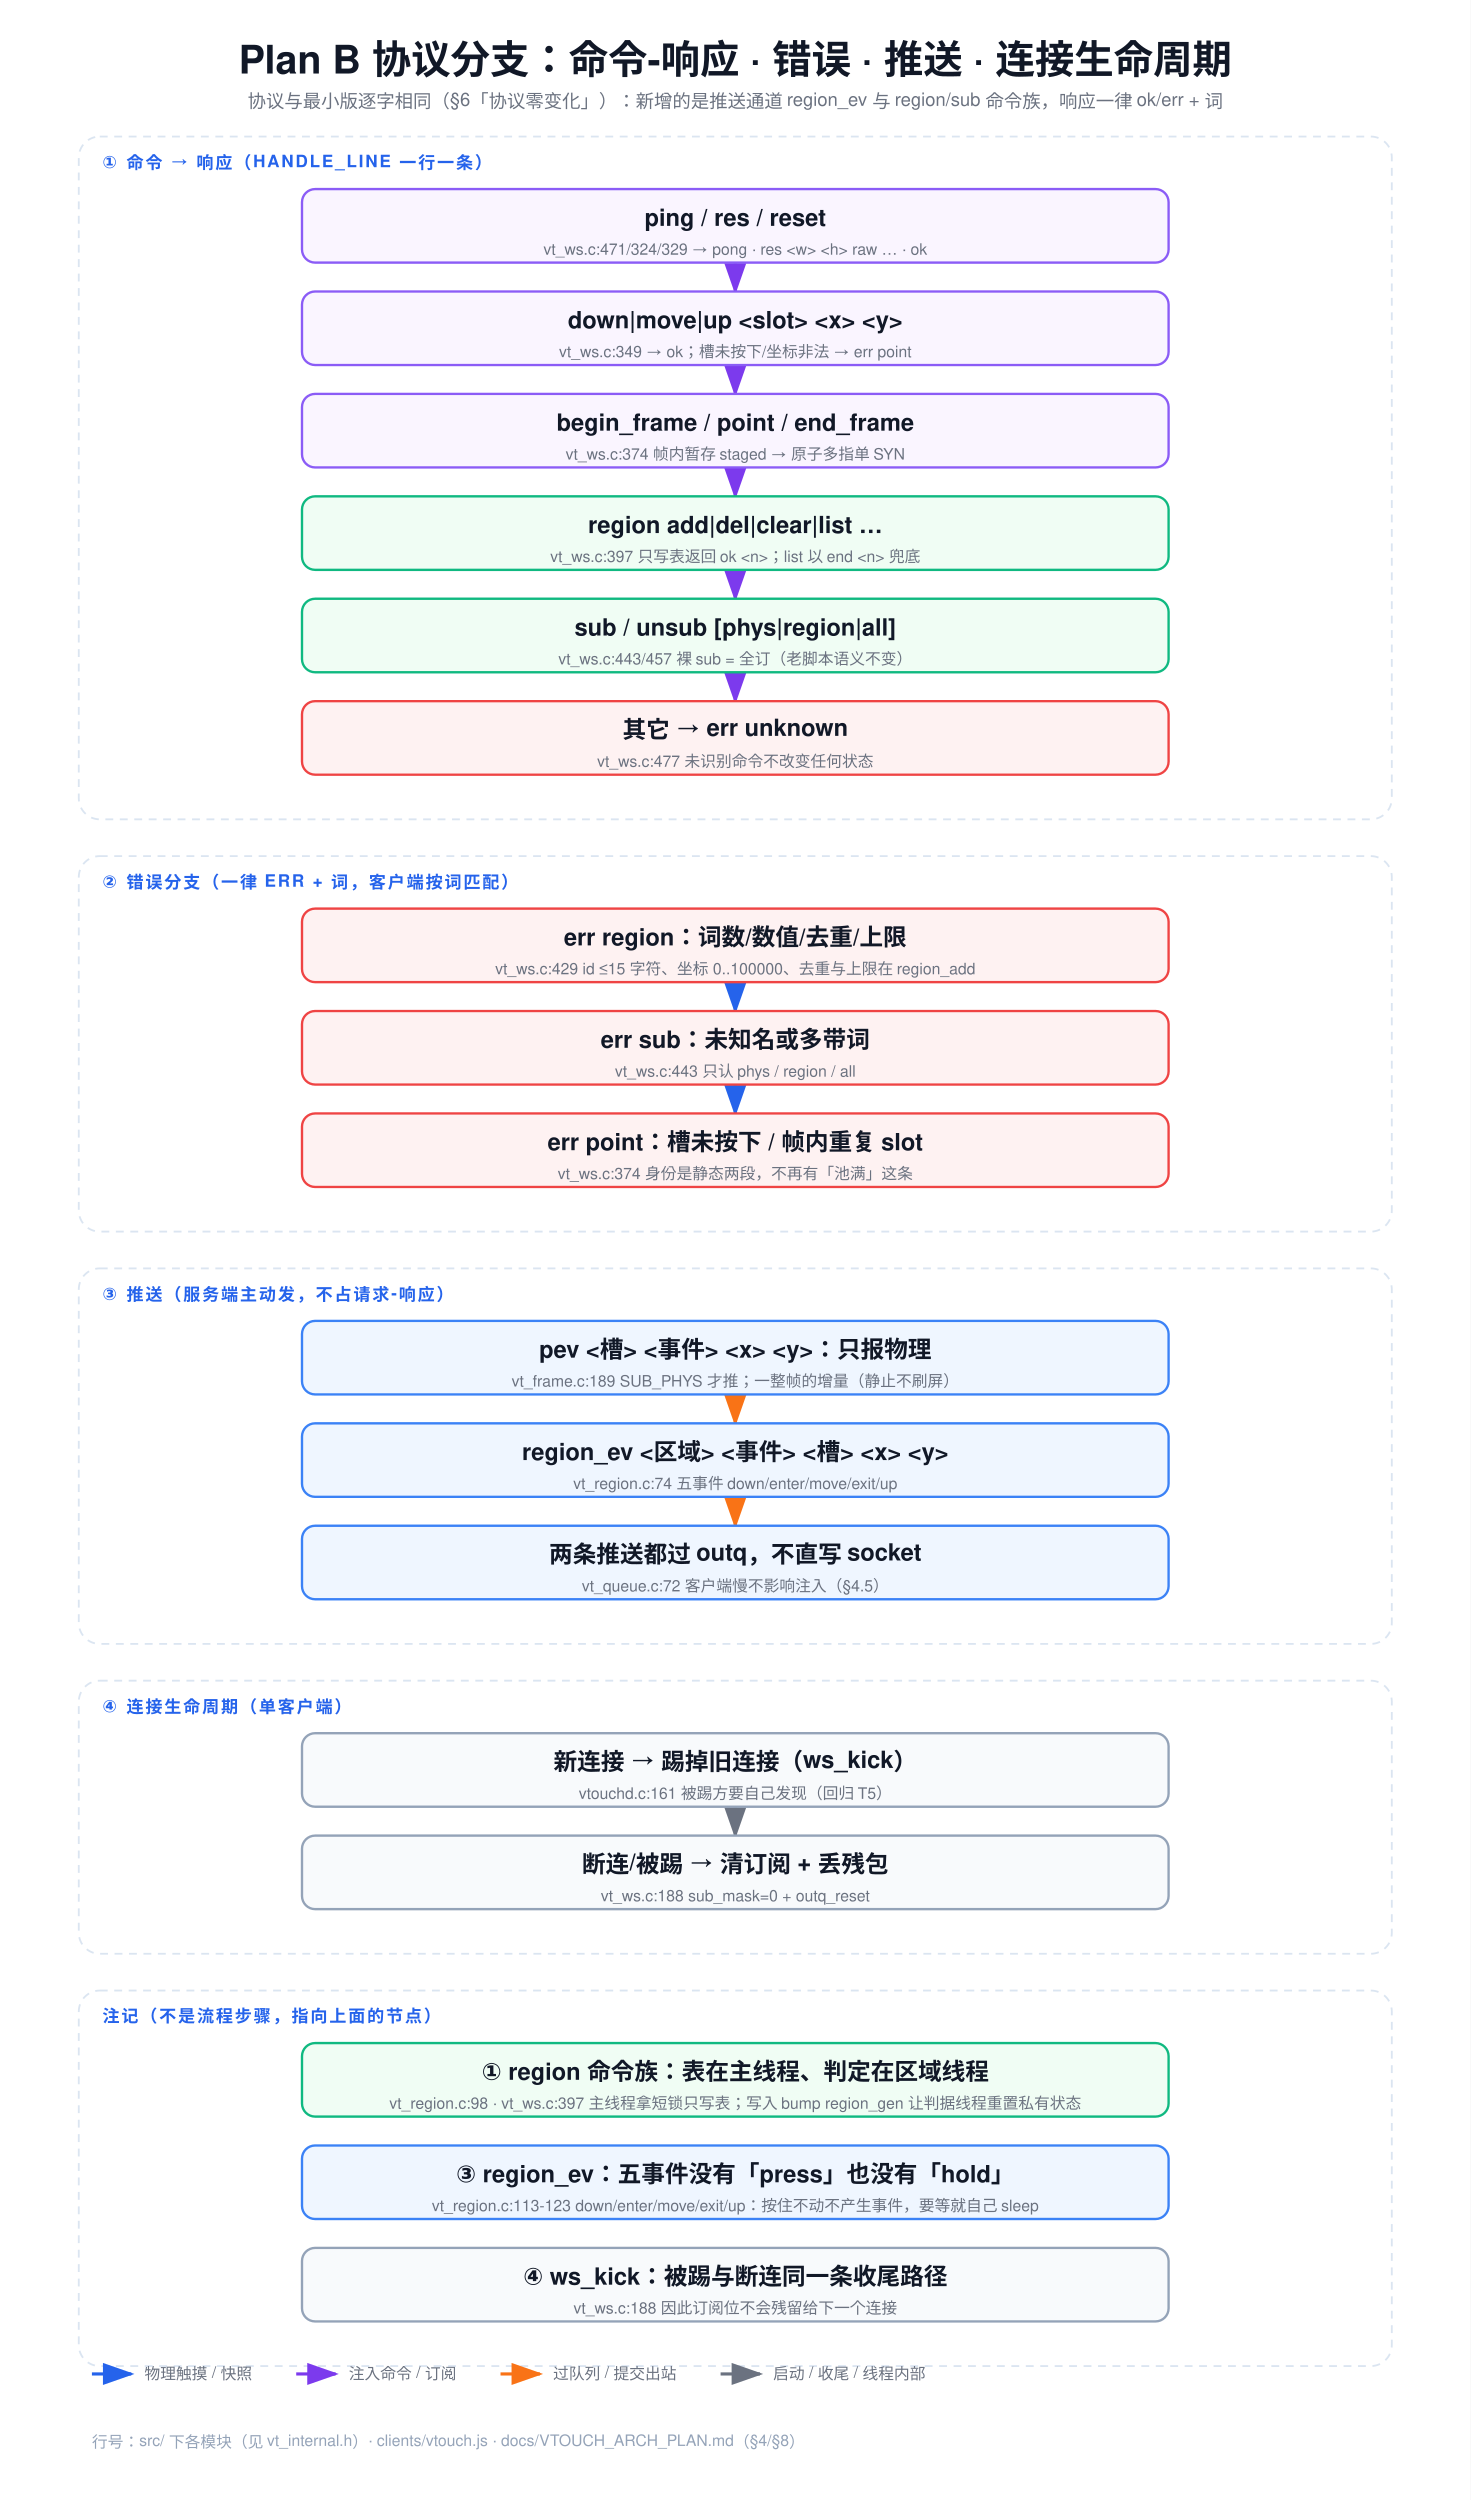
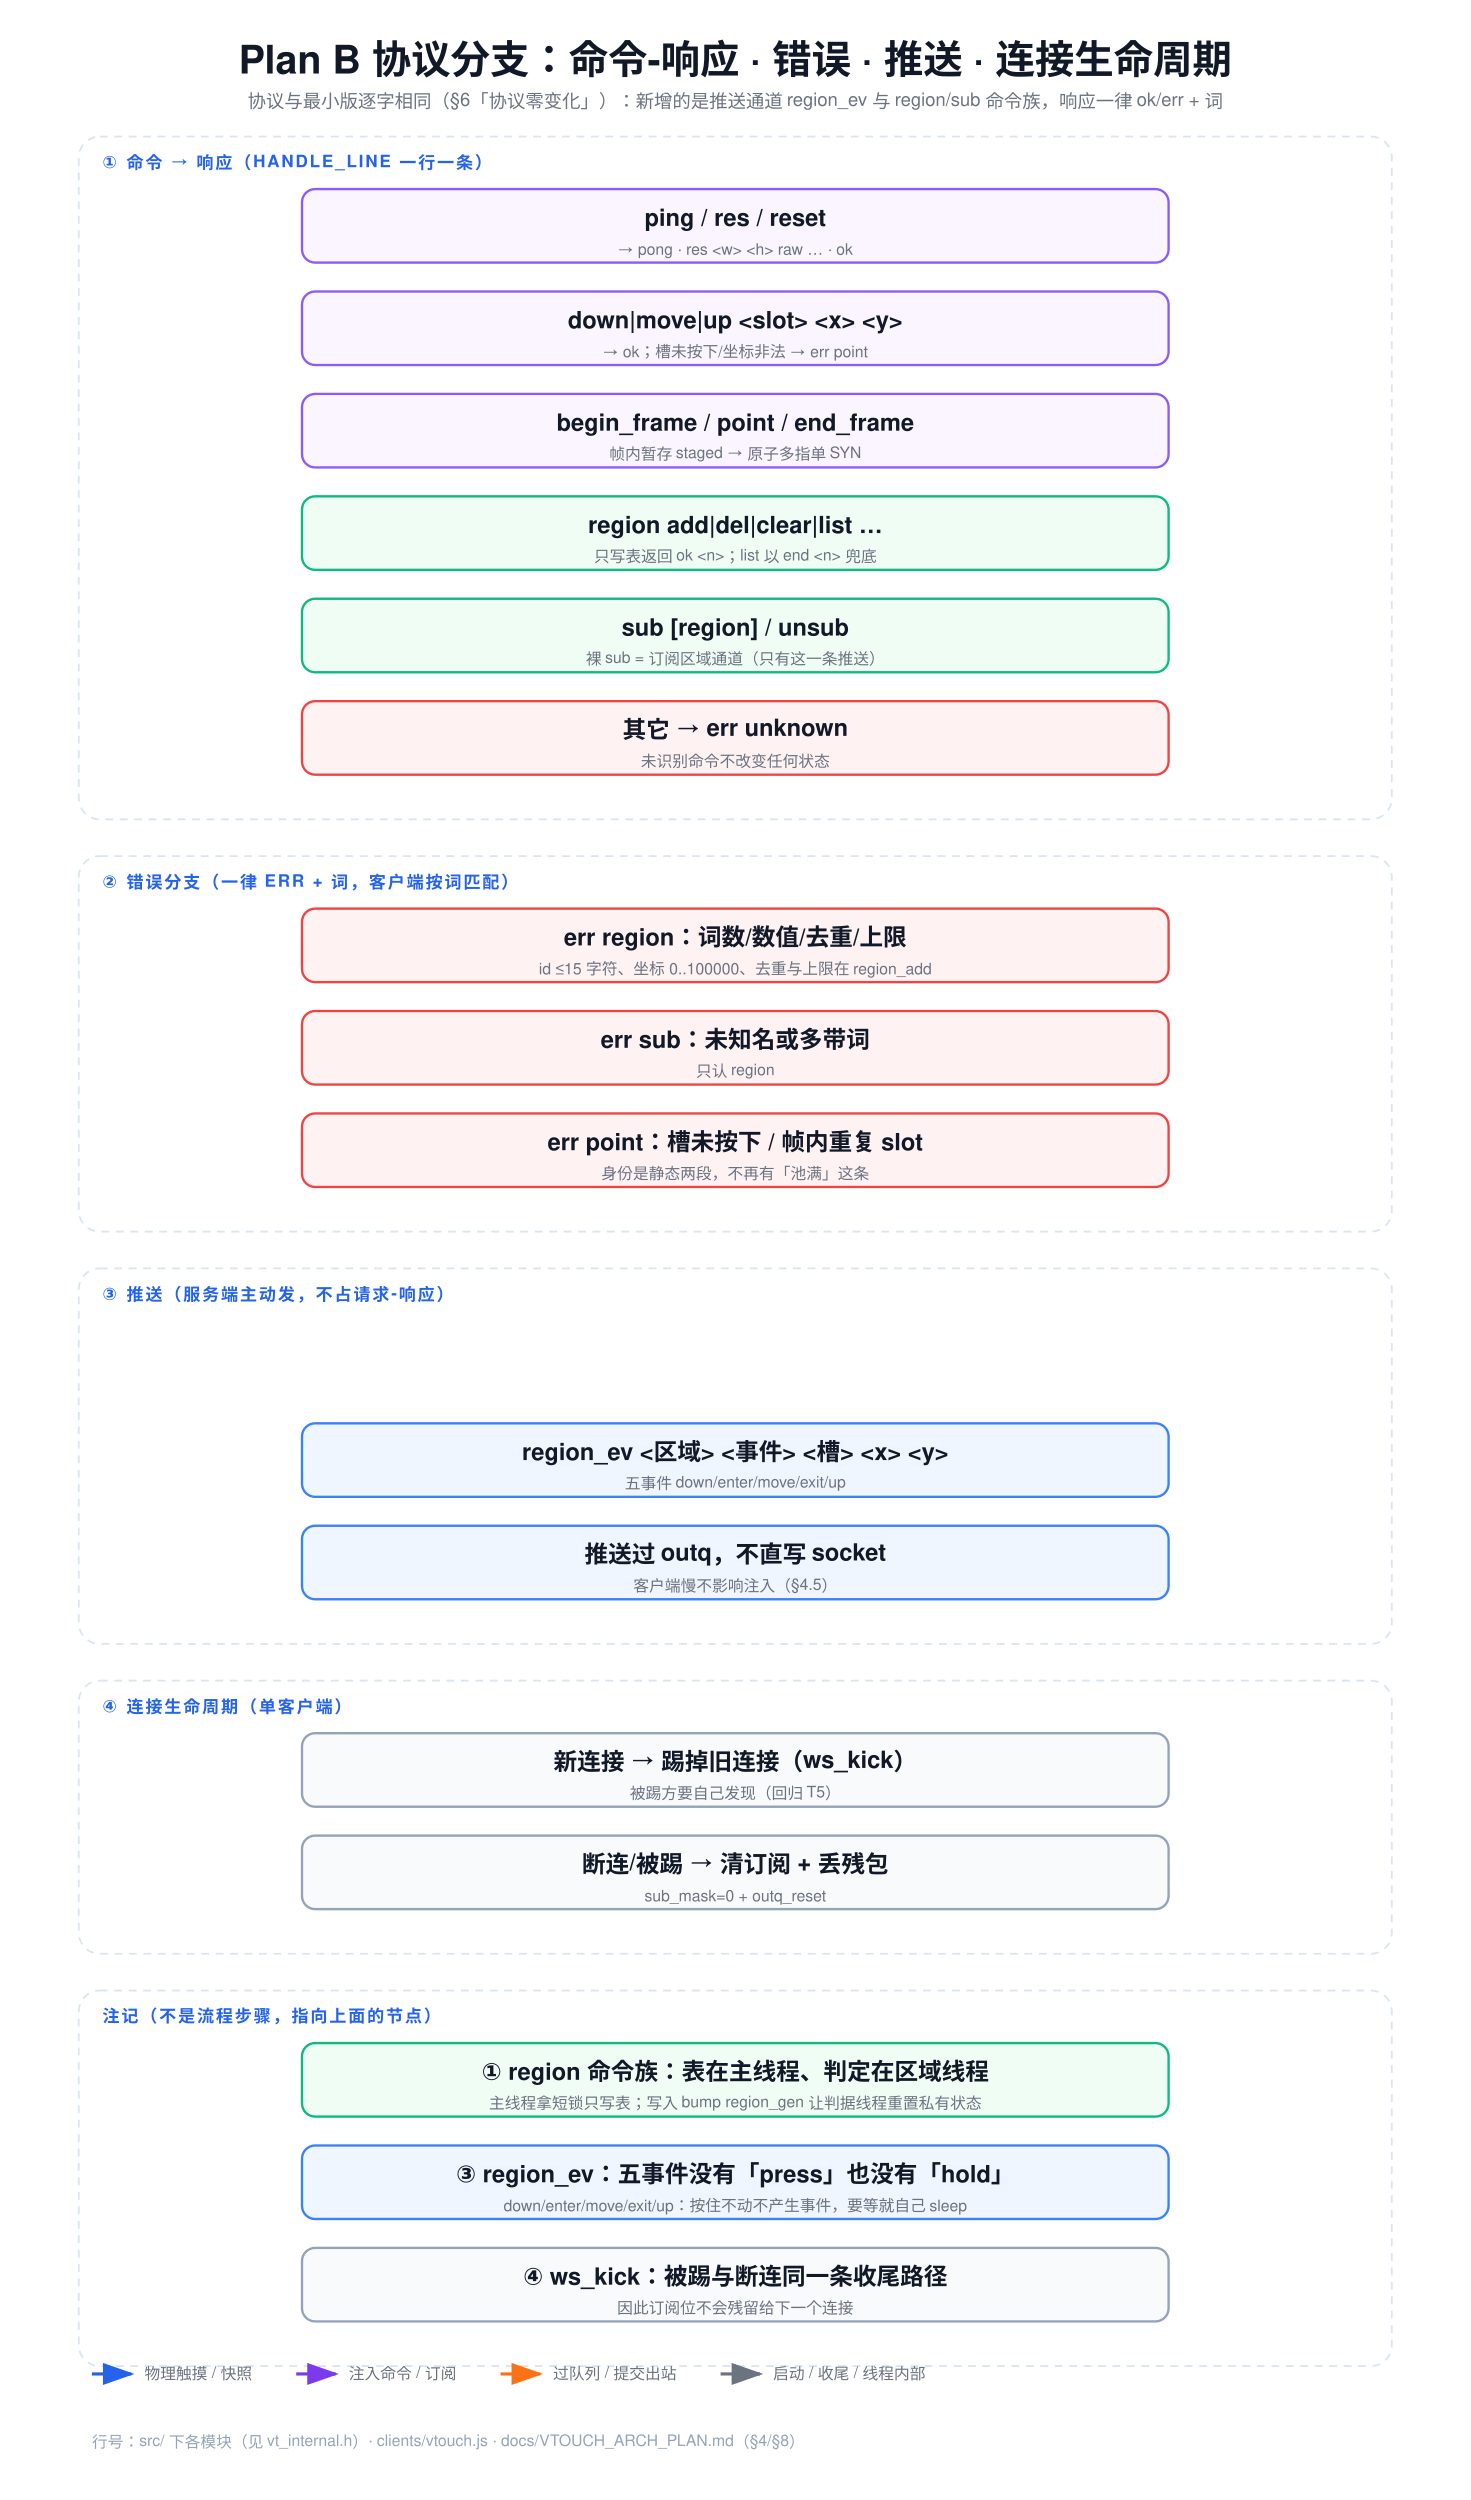
<svg xmlns="http://www.w3.org/2000/svg" viewBox="0 0 1120 1904" width="1120" height="1904" data-generator="fireworks-tech-graph" data-schema-version="1" data-text-metrics="heuristic-v1" data-style-id="1" data-visual-theme="Flat Icon" data-diagram-type="data-flow" data-motion-scene="" data-semantic-profile="generic" data-semantic-valid="true" data-quality-profile="standard" data-max-bends-per-edge="12" data-max-total-bends="100" data-max-route-stretch="5.0" data-max-bridged-crossings="8" data-min-node-gap="0.0" data-min-container-gutter="0.0" data-min-label-clearance="2.0" data-min-segment-length="0.0">
  <defs>
    <marker id="arrowA" markerWidth="10" markerHeight="7" refX="9" refY="3.5" orient="auto">
      <polygon points="0 0, 10 3.5, 0 7" fill="#7c3aed" />
    </marker>
    <marker id="arrowB" markerWidth="10" markerHeight="7" refX="9" refY="3.5" orient="auto">
      <polygon points="0 0, 10 3.5, 0 7" fill="#10b981" />
    </marker>
    <marker id="arrowC" markerWidth="10" markerHeight="7" refX="9" refY="3.5" orient="auto">
      <polygon points="0 0, 10 3.5, 0 7" fill="#2563eb" />
    </marker>
    <marker id="arrowE" markerWidth="10" markerHeight="7" refX="9" refY="3.5" orient="auto">
      <polygon points="0 0, 10 3.5, 0 7" fill="#f97316" />
    </marker>
    <marker id="arrowF" markerWidth="10" markerHeight="7" refX="9" refY="3.5" orient="auto">
      <polygon points="0 0, 10 3.5, 0 7" fill="#7c3aed" />
    </marker>
    <marker id="arrowG" markerWidth="10" markerHeight="7" refX="9" refY="3.5" orient="auto">
      <polygon points="0 0, 10 3.5, 0 7" fill="#ef4444" />
    </marker>
    <marker id="arrowH" markerWidth="10" markerHeight="7" refX="9" refY="3.5" orient="auto">
      <polygon points="0 0, 10 3.5, 0 7" fill="#6b7280" />
    </marker>
    <filter id="shadowSoft" x="-20%" y="-20%" width="140%" height="160%">
      <feDropShadow dx="0" dy="3" stdDeviation="6" flood-color="#0f172a" flood-opacity="0.12" />
    </filter>
    <filter id="shadowGlass" x="-20%" y="-20%" width="140%" height="160%">
      <feDropShadow dx="0" dy="10" stdDeviation="16" flood-color="#020617" flood-opacity="0.28" />
    </filter>
    <style>
    text { font-family: 'Helvetica Neue', Helvetica, Arial, 'PingFang SC', 'Microsoft YaHei', 'Microsoft JhengHei', 'SimHei', sans-serif; }
    .title { font-size: 30px; font-weight: 700; fill: #111827; }
    .subtitle { font-size: 14px; font-weight: 500; fill: #6b7280; }
    .section { font-size: 13px; font-weight: 700; fill: #2563eb; letter-spacing: 1.4px; }
    .section-sub { font-size: 12px; font-weight: 500; fill: #94a3b8; }
    .node-title { font-weight: 700; fill: #111827; }
    .node-sub { font-size: 12px; font-weight: 500; fill: #6b7280; }
    .node-type { font-size: 12px; font-weight: 700; fill: #9ca3af; letter-spacing: 0.08em; }
    .arrow-label { font-size: 12px; font-weight: 600; fill: #6b7280; }
    .legend { font-size: 12px; font-weight: 500; fill: #6b7280; }
    .footnote { font-size: 12px; font-weight: 500; fill: #94a3b8; }
    .metric-label { font-size: 8.5px; font-weight: 700; fill: #94a3b8; text-transform: uppercase; }
    .metric-value { font-size: 9.5px; font-weight: 700; fill: #111827; }
    </style>
  </defs>
  <rect data-graph-role="background" width="1120.0" height="1904.0" fill="#ffffff" />
  <text x="560.0" y="56" text-anchor="middle" class="title">Plan B 协议分支：命令-响应 · 错误 · 推送 · 连接生命周期</text>
  <text x="560.0" y="82" text-anchor="middle" class="subtitle">协议与最小版逐字相同（§6「协议零变化」）：新增的是推送通道 region_ev 与 region/sub 命令族，响应一律 ok/err + 词</text>
  <g id="box1" data-graph-role="container" data-container-id="box1" data-semantic-role="boundary" data-graph-bounds="60,104,1060,624">
    <rect data-graph-role="container" x="60.0" y="104.0" width="1000.0" height="520.0" rx="16.0" fill="none" stroke="#dbe5f1" stroke-width="1.4" stroke-dasharray="6 5" />
    <text x="78.0" y="128.0" class="section">① 命令 → 响应（HANDLE_LINE 一行一条）</text>
    <rect id="box1-header" data-graph-role="reserved" data-reserved-kind="container-header" x="68" y="110" width="273.36" height="30" fill="none" stroke="none" />
  </g>
  <g id="box2" data-graph-role="container" data-container-id="box2" data-semantic-role="boundary" data-graph-bounds="60,652,1060,938">
    <rect data-graph-role="container" x="60.0" y="652.0" width="1000.0" height="286.0" rx="16.0" fill="none" stroke="#dbe5f1" stroke-width="1.4" stroke-dasharray="6 5" />
    <text x="78.0" y="676.0" class="section">② 错误分支（一律 ERR + 词，客户端按词匹配）</text>
    <rect id="box2-header" data-graph-role="reserved" data-reserved-kind="container-header" x="68" y="658" width="307.42" height="30" fill="none" stroke="none" />
  </g>
  <g id="box3" data-graph-role="container" data-container-id="box3" data-semantic-role="boundary" data-graph-bounds="60,966,1060,1252">
    <rect data-graph-role="container" x="60.0" y="966.0" width="1000.0" height="286.0" rx="16.0" fill="none" stroke="#dbe5f1" stroke-width="1.4" stroke-dasharray="6 5" />
    <text x="78.0" y="990.0" class="section">③ 推送（服务端主动发，不占请求-响应）</text>
    <rect id="box3-header" data-graph-role="reserved" data-reserved-kind="container-header" x="68" y="972" width="270.76" height="30" fill="none" stroke="none" />
  </g>
  <g id="box4" data-graph-role="container" data-container-id="box4" data-semantic-role="boundary" data-graph-bounds="60,1280,1060,1488">
    <rect data-graph-role="container" x="60.0" y="1280.0" width="1000.0" height="208.0" rx="16.0" fill="none" stroke="#dbe5f1" stroke-width="1.4" stroke-dasharray="6 5" />
    <text x="78.0" y="1304.0" class="section">④ 连接生命周期（单客户端）</text>
    <rect id="box4-header" data-graph-role="reserved" data-reserved-kind="container-header" x="68" y="1286" width="198.22" height="30" fill="none" stroke="none" />
  </g>
  <g id="boxnote" data-graph-role="container" data-container-id="boxnote" data-semantic-role="boundary" data-graph-bounds="60,1516,1060,1802">
    <rect data-graph-role="container" x="60.0" y="1516.0" width="1000.0" height="286.0" rx="16.0" fill="none" stroke="#dbe5f1" stroke-width="1.4" stroke-dasharray="6 5" />
    <text x="78.0" y="1540.0" class="section">注记（不是流程步骤，指向上面的节点）</text>
    <rect id="boxnote-header" data-graph-role="reserved" data-reserved-kind="container-header" x="68" y="1522" width="264" height="30" fill="none" stroke="none" />
  </g>
-   <path id="ar2" data-graph-role="edge" data-edge-id="ar2" data-source="p1" data-target="p2" data-edge-kind="flow" data-topic-id="" data-flow="control" data-motion-role="" data-motion-stage="" data-motion-order="" data-protocol="" data-via="" data-critical-path-id="" data-critical-hop="" data-critical-hops="" data-critical="false" data-bends="0" data-route-stretch="1.0" data-bridges="" d="M 560,200 L 560,222" fill="none" stroke="#7c3aed" stroke-width="2.4" stroke-linecap="round" stroke-linejoin="round" marker-end="url(#arrowA)" />
-   <path id="ar3" data-graph-role="edge" data-edge-id="ar3" data-source="p2" data-target="p3" data-edge-kind="flow" data-topic-id="" data-flow="control" data-motion-role="" data-motion-stage="" data-motion-order="" data-protocol="" data-via="" data-critical-path-id="" data-critical-hop="" data-critical-hops="" data-critical="false" data-bends="0" data-route-stretch="1.0" data-bridges="" d="M 560,278 L 560,300" fill="none" stroke="#7c3aed" stroke-width="2.4" stroke-linecap="round" stroke-linejoin="round" marker-end="url(#arrowA)" />
-   <path id="ar4" data-graph-role="edge" data-edge-id="ar4" data-source="p3" data-target="p4" data-edge-kind="flow" data-topic-id="" data-flow="control" data-motion-role="" data-motion-stage="" data-motion-order="" data-protocol="" data-via="" data-critical-path-id="" data-critical-hop="" data-critical-hops="" data-critical="false" data-bends="0" data-route-stretch="1.0" data-bridges="" d="M 560,356 L 560,378" fill="none" stroke="#7c3aed" stroke-width="2.4" stroke-linecap="round" stroke-linejoin="round" marker-end="url(#arrowA)" />
-   <path id="ar5" data-graph-role="edge" data-edge-id="ar5" data-source="p4" data-target="p5" data-edge-kind="flow" data-topic-id="" data-flow="control" data-motion-role="" data-motion-stage="" data-motion-order="" data-protocol="" data-via="" data-critical-path-id="" data-critical-hop="" data-critical-hops="" data-critical="false" data-bends="0" data-route-stretch="1.0" data-bridges="" d="M 560,434 L 560,456" fill="none" stroke="#7c3aed" stroke-width="2.4" stroke-linecap="round" stroke-linejoin="round" marker-end="url(#arrowA)" />
-   <path id="ar6" data-graph-role="edge" data-edge-id="ar6" data-source="p5" data-target="p6" data-edge-kind="flow" data-topic-id="" data-flow="control" data-motion-role="" data-motion-stage="" data-motion-order="" data-protocol="" data-via="" data-critical-path-id="" data-critical-hop="" data-critical-hops="" data-critical="false" data-bends="0" data-route-stretch="1.0" data-bridges="" d="M 560,512 L 560,534" fill="none" stroke="#7c3aed" stroke-width="2.4" stroke-linecap="round" stroke-linejoin="round" marker-end="url(#arrowA)" />
-   <path id="ar8" data-graph-role="edge" data-edge-id="ar8" data-source="e1" data-target="e2" data-edge-kind="flow" data-topic-id="" data-flow="read" data-motion-role="" data-motion-stage="" data-motion-order="" data-protocol="" data-via="" data-critical-path-id="" data-critical-hop="" data-critical-hops="" data-critical="false" data-bends="0" data-route-stretch="1.0" data-bridges="" d="M 560,748 L 560,770" fill="none" stroke="#2563eb" stroke-width="2.4" stroke-linecap="round" stroke-linejoin="round" marker-end="url(#arrowC)" />
-   <path id="ar9" data-graph-role="edge" data-edge-id="ar9" data-source="e2" data-target="e3" data-edge-kind="flow" data-topic-id="" data-flow="read" data-motion-role="" data-motion-stage="" data-motion-order="" data-protocol="" data-via="" data-critical-path-id="" data-critical-hop="" data-critical-hops="" data-critical="false" data-bends="0" data-route-stretch="1.0" data-bridges="" d="M 560,826 L 560,848" fill="none" stroke="#2563eb" stroke-width="2.4" stroke-linecap="round" stroke-linejoin="round" marker-end="url(#arrowC)" />
-   <path id="ar11" data-graph-role="edge" data-edge-id="ar11" data-source="u1" data-target="u2" data-edge-kind="flow" data-topic-id="" data-flow="data" data-motion-role="" data-motion-stage="" data-motion-order="" data-protocol="" data-via="" data-critical-path-id="" data-critical-hop="" data-critical-hops="" data-critical="false" data-bends="0" data-route-stretch="1.0" data-bridges="" d="M 560,1062 L 560,1084" fill="none" stroke="#f97316" stroke-width="2.4" stroke-linecap="round" stroke-linejoin="round" marker-end="url(#arrowE)" />
-   <path id="ar12" data-graph-role="edge" data-edge-id="ar12" data-source="u2" data-target="u3" data-edge-kind="flow" data-topic-id="" data-flow="data" data-motion-role="" data-motion-stage="" data-motion-order="" data-protocol="" data-via="" data-critical-path-id="" data-critical-hop="" data-critical-hops="" data-critical="false" data-bends="0" data-route-stretch="1.0" data-bridges="" d="M 560,1140 L 560,1162" fill="none" stroke="#f97316" stroke-width="2.4" stroke-linecap="round" stroke-linejoin="round" marker-end="url(#arrowE)" />
-   <path id="ar14" data-graph-role="edge" data-edge-id="ar14" data-source="k1" data-target="k2" data-edge-kind="flow" data-topic-id="" data-flow="neutral" data-motion-role="" data-motion-stage="" data-motion-order="" data-protocol="" data-via="" data-critical-path-id="" data-critical-hop="" data-critical-hops="" data-critical="false" data-bends="0" data-route-stretch="1.0" data-bridges="" d="M 560,1376 L 560,1398" fill="none" stroke="#6b7280" stroke-width="2.4" stroke-linecap="round" stroke-linejoin="round" marker-end="url(#arrowH)" />
  <g id="node-p1" data-graph-role="node" data-node-id="p1" data-semantic-role="rect" data-motion-role="" data-motion-stage="" data-motion-order="" data-parent="" data-deployment-id="" data-topic-id="" data-span-id="" data-station-order="" data-status="" data-start-ms="" data-duration-ms="" data-parent-span="" data-graph-bounds="230,144,890,200">
    <rect x="230.0" y="144.0" width="660.0" height="56.0" rx="10.0" fill="#faf5ff" stroke="#8b5cf6" stroke-width="1.8" />
    <text x="560.0" y="172.0" text-anchor="middle" class="node-title" font-size="18.0">ping / res / reset</text>
-     <text x="560.0" y="194.0" text-anchor="middle" class="node-sub">vt_ws.c:471/324/329 → pong · res &lt;w&gt; &lt;h&gt; raw … · ok</text>
+     <text x="560.0" y="194.0" text-anchor="middle" class="node-sub">→ pong · res &lt;w&gt; &lt;h&gt; raw … · ok</text>
  </g>
  <g id="node-p2" data-graph-role="node" data-node-id="p2" data-semantic-role="rect" data-motion-role="" data-motion-stage="" data-motion-order="" data-parent="" data-deployment-id="" data-topic-id="" data-span-id="" data-station-order="" data-status="" data-start-ms="" data-duration-ms="" data-parent-span="" data-graph-bounds="230,222,890,278">
    <rect x="230.0" y="222.0" width="660.0" height="56.0" rx="10.0" fill="#faf5ff" stroke="#8b5cf6" stroke-width="1.8" />
    <text x="560.0" y="250.0" text-anchor="middle" class="node-title" font-size="18.0">down|move|up &lt;slot&gt; &lt;x&gt; &lt;y&gt;</text>
-     <text x="560.0" y="272.0" text-anchor="middle" class="node-sub">vt_ws.c:349 → ok；槽未按下/坐标非法 → err point</text>
+     <text x="560.0" y="272.0" text-anchor="middle" class="node-sub">→ ok；槽未按下/坐标非法 → err point</text>
  </g>
  <g id="node-p3" data-graph-role="node" data-node-id="p3" data-semantic-role="rect" data-motion-role="" data-motion-stage="" data-motion-order="" data-parent="" data-deployment-id="" data-topic-id="" data-span-id="" data-station-order="" data-status="" data-start-ms="" data-duration-ms="" data-parent-span="" data-graph-bounds="230,300,890,356">
    <rect x="230.0" y="300.0" width="660.0" height="56.0" rx="10.0" fill="#faf5ff" stroke="#8b5cf6" stroke-width="1.8" />
    <text x="560.0" y="328.0" text-anchor="middle" class="node-title" font-size="18.0">begin_frame / point / end_frame</text>
-     <text x="560.0" y="350.0" text-anchor="middle" class="node-sub">vt_ws.c:374 帧内暂存 staged → 原子多指单 SYN</text>
+     <text x="560.0" y="350.0" text-anchor="middle" class="node-sub">帧内暂存 staged → 原子多指单 SYN</text>
  </g>
  <g id="node-p4" data-graph-role="node" data-node-id="p4" data-semantic-role="rect" data-motion-role="" data-motion-stage="" data-motion-order="" data-parent="" data-deployment-id="" data-topic-id="" data-span-id="" data-station-order="" data-status="" data-start-ms="" data-duration-ms="" data-parent-span="" data-graph-bounds="230,378,890,434">
    <rect x="230.0" y="378.0" width="660.0" height="56.0" rx="10.0" fill="#f0fdf4" stroke="#10b981" stroke-width="1.8" />
    <text x="560.0" y="406.0" text-anchor="middle" class="node-title" font-size="18.0">region add|del|clear|list …</text>
-     <text x="560.0" y="428.0" text-anchor="middle" class="node-sub">vt_ws.c:397 只写表返回 ok &lt;n&gt;；list 以 end &lt;n&gt; 兜底</text>
+     <text x="560.0" y="428.0" text-anchor="middle" class="node-sub">只写表返回 ok &lt;n&gt;；list 以 end &lt;n&gt; 兜底</text>
  </g>
  <g id="node-p5" data-graph-role="node" data-node-id="p5" data-semantic-role="rect" data-motion-role="" data-motion-stage="" data-motion-order="" data-parent="" data-deployment-id="" data-topic-id="" data-span-id="" data-station-order="" data-status="" data-start-ms="" data-duration-ms="" data-parent-span="" data-graph-bounds="230,456,890,512">
    <rect x="230.0" y="456.0" width="660.0" height="56.0" rx="10.0" fill="#f0fdf4" stroke="#10b981" stroke-width="1.8" />
-     <text x="560.0" y="484.0" text-anchor="middle" class="node-title" font-size="18.0">sub / unsub [phys|region|all]</text>
-     <text x="560.0" y="506.0" text-anchor="middle" class="node-sub">vt_ws.c:443/457 裸 sub = 全订（老脚本语义不变）</text>
+     <text x="560.0" y="484.0" text-anchor="middle" class="node-title" font-size="18.0">sub [region] / unsub</text>
+     <text x="560.0" y="506.0" text-anchor="middle" class="node-sub">裸 sub = 订阅区域通道（只有这一条推送）</text>
  </g>
  <g id="node-p6" data-graph-role="node" data-node-id="p6" data-semantic-role="rect" data-motion-role="" data-motion-stage="" data-motion-order="" data-parent="" data-deployment-id="" data-topic-id="" data-span-id="" data-station-order="" data-status="" data-start-ms="" data-duration-ms="" data-parent-span="" data-graph-bounds="230,534,890,590">
    <rect x="230.0" y="534.0" width="660.0" height="56.0" rx="10.0" fill="#fef2f2" stroke="#ef4444" stroke-width="1.8" />
    <text x="560.0" y="562.0" text-anchor="middle" class="node-title" font-size="18.0">其它 → err unknown</text>
-     <text x="560.0" y="584.0" text-anchor="middle" class="node-sub">vt_ws.c:477 未识别命令不改变任何状态</text>
+     <text x="560.0" y="584.0" text-anchor="middle" class="node-sub">未识别命令不改变任何状态</text>
  </g>
  <g id="node-e1" data-graph-role="node" data-node-id="e1" data-semantic-role="rect" data-motion-role="" data-motion-stage="" data-motion-order="" data-parent="" data-deployment-id="" data-topic-id="" data-span-id="" data-station-order="" data-status="" data-start-ms="" data-duration-ms="" data-parent-span="" data-graph-bounds="230,692,890,748">
    <rect x="230.0" y="692.0" width="660.0" height="56.0" rx="10.0" fill="#fef2f2" stroke="#ef4444" stroke-width="1.8" />
    <text x="560.0" y="720.0" text-anchor="middle" class="node-title" font-size="18.0">err region：词数/数值/去重/上限</text>
-     <text x="560.0" y="742.0" text-anchor="middle" class="node-sub">vt_ws.c:429 id ≤15 字符、坐标 0..100000、去重与上限在 region_add</text>
+     <text x="560.0" y="742.0" text-anchor="middle" class="node-sub">id ≤15 字符、坐标 0..100000、去重与上限在 region_add</text>
  </g>
  <g id="node-e2" data-graph-role="node" data-node-id="e2" data-semantic-role="rect" data-motion-role="" data-motion-stage="" data-motion-order="" data-parent="" data-deployment-id="" data-topic-id="" data-span-id="" data-station-order="" data-status="" data-start-ms="" data-duration-ms="" data-parent-span="" data-graph-bounds="230,770,890,826">
    <rect x="230.0" y="770.0" width="660.0" height="56.0" rx="10.0" fill="#fef2f2" stroke="#ef4444" stroke-width="1.8" />
    <text x="560.0" y="798.0" text-anchor="middle" class="node-title" font-size="18.0">err sub：未知名或多带词</text>
-     <text x="560.0" y="820.0" text-anchor="middle" class="node-sub">vt_ws.c:443 只认 phys / region / all</text>
+     <text x="560.0" y="820.0" text-anchor="middle" class="node-sub">只认 region</text>
  </g>
  <g id="node-e3" data-graph-role="node" data-node-id="e3" data-semantic-role="rect" data-motion-role="" data-motion-stage="" data-motion-order="" data-parent="" data-deployment-id="" data-topic-id="" data-span-id="" data-station-order="" data-status="" data-start-ms="" data-duration-ms="" data-parent-span="" data-graph-bounds="230,848,890,904">
    <rect x="230.0" y="848.0" width="660.0" height="56.0" rx="10.0" fill="#fef2f2" stroke="#ef4444" stroke-width="1.8" />
    <text x="560.0" y="876.0" text-anchor="middle" class="node-title" font-size="18.0">err point：槽未按下 / 帧内重复 slot</text>
-     <text x="560.0" y="898.0" text-anchor="middle" class="node-sub">vt_ws.c:374 身份是静态两段，不再有「池满」这条</text>
-   </g>
-   <g id="node-u1" data-graph-role="node" data-node-id="u1" data-semantic-role="rect" data-motion-role="" data-motion-stage="" data-motion-order="" data-parent="" data-deployment-id="" data-topic-id="" data-span-id="" data-station-order="" data-status="" data-start-ms="" data-duration-ms="" data-parent-span="" data-graph-bounds="230,1006,890,1062">
-     <rect x="230.0" y="1006.0" width="660.0" height="56.0" rx="10.0" fill="#eff6ff" stroke="#3b82f6" stroke-width="1.8" />
-     <text x="560.0" y="1034.0" text-anchor="middle" class="node-title" font-size="18.0">pev &lt;槽&gt; &lt;事件&gt; &lt;x&gt; &lt;y&gt;：只报物理</text>
-     <text x="560.0" y="1056.0" text-anchor="middle" class="node-sub">vt_frame.c:189 SUB_PHYS 才推；一整帧的增量（静止不刷屏）</text>
+     <text x="560.0" y="898.0" text-anchor="middle" class="node-sub">身份是静态两段，不再有「池满」这条</text>
  </g>
  <g id="node-u2" data-graph-role="node" data-node-id="u2" data-semantic-role="rect" data-motion-role="" data-motion-stage="" data-motion-order="" data-parent="" data-deployment-id="" data-topic-id="" data-span-id="" data-station-order="" data-status="" data-start-ms="" data-duration-ms="" data-parent-span="" data-graph-bounds="230,1084,890,1140">
    <rect x="230.0" y="1084.0" width="660.0" height="56.0" rx="10.0" fill="#eff6ff" stroke="#3b82f6" stroke-width="1.8" />
    <text x="560.0" y="1112.0" text-anchor="middle" class="node-title" font-size="18.0">region_ev &lt;区域&gt; &lt;事件&gt; &lt;槽&gt; &lt;x&gt; &lt;y&gt;</text>
-     <text x="560.0" y="1134.0" text-anchor="middle" class="node-sub">vt_region.c:74 五事件 down/enter/move/exit/up</text>
+     <text x="560.0" y="1134.0" text-anchor="middle" class="node-sub">五事件 down/enter/move/exit/up</text>
  </g>
  <g id="node-u3" data-graph-role="node" data-node-id="u3" data-semantic-role="rect" data-motion-role="" data-motion-stage="" data-motion-order="" data-parent="" data-deployment-id="" data-topic-id="" data-span-id="" data-station-order="" data-status="" data-start-ms="" data-duration-ms="" data-parent-span="" data-graph-bounds="230,1162,890,1218">
    <rect x="230.0" y="1162.0" width="660.0" height="56.0" rx="10.0" fill="#eff6ff" stroke="#3b82f6" stroke-width="1.8" />
-     <text x="560.0" y="1190.0" text-anchor="middle" class="node-title" font-size="18.0">两条推送都过 outq，不直写 socket</text>
-     <text x="560.0" y="1212.0" text-anchor="middle" class="node-sub">vt_queue.c:72 客户端慢不影响注入（§4.5）</text>
+     <text x="560.0" y="1190.0" text-anchor="middle" class="node-title" font-size="18.0">推送过 outq，不直写 socket</text>
+     <text x="560.0" y="1212.0" text-anchor="middle" class="node-sub">客户端慢不影响注入（§4.5）</text>
  </g>
  <g id="node-k1" data-graph-role="node" data-node-id="k1" data-semantic-role="rect" data-motion-role="" data-motion-stage="" data-motion-order="" data-parent="" data-deployment-id="" data-topic-id="" data-span-id="" data-station-order="" data-status="" data-start-ms="" data-duration-ms="" data-parent-span="" data-graph-bounds="230,1320,890,1376">
    <rect x="230.0" y="1320.0" width="660.0" height="56.0" rx="10.0" fill="#f8fafc" stroke="#94a3b8" stroke-width="1.8" />
    <text x="560.0" y="1348.0" text-anchor="middle" class="node-title" font-size="18.0">新连接 → 踢掉旧连接（ws_kick）</text>
-     <text x="560.0" y="1370.0" text-anchor="middle" class="node-sub">vtouchd.c:161 被踢方要自己发现（回归 T5）</text>
+     <text x="560.0" y="1370.0" text-anchor="middle" class="node-sub">被踢方要自己发现（回归 T5）</text>
  </g>
  <g id="node-k2" data-graph-role="node" data-node-id="k2" data-semantic-role="rect" data-motion-role="" data-motion-stage="" data-motion-order="" data-parent="" data-deployment-id="" data-topic-id="" data-span-id="" data-station-order="" data-status="" data-start-ms="" data-duration-ms="" data-parent-span="" data-graph-bounds="230,1398,890,1454">
    <rect x="230.0" y="1398.0" width="660.0" height="56.0" rx="10.0" fill="#f8fafc" stroke="#94a3b8" stroke-width="1.8" />
    <text x="560.0" y="1426.0" text-anchor="middle" class="node-title" font-size="18.0">断连/被踢 → 清订阅 + 丢残包</text>
-     <text x="560.0" y="1448.0" text-anchor="middle" class="node-sub">vt_ws.c:188 sub_mask=0 + outq_reset</text>
+     <text x="560.0" y="1448.0" text-anchor="middle" class="node-sub">sub_mask=0 + outq_reset</text>
  </g>
  <g id="node-z1" data-graph-role="node" data-node-id="z1" data-semantic-role="rect" data-motion-role="" data-motion-stage="" data-motion-order="" data-parent="" data-deployment-id="" data-topic-id="" data-span-id="" data-station-order="" data-status="" data-start-ms="" data-duration-ms="" data-parent-span="" data-graph-bounds="230,1556,890,1612">
    <rect x="230.0" y="1556.0" width="660.0" height="56.0" rx="10.0" fill="#f0fdf4" stroke="#10b981" stroke-width="1.8" />
    <text x="560.0" y="1584.0" text-anchor="middle" class="node-title" font-size="18.0">① region 命令族：表在主线程、判定在区域线程</text>
-     <text x="560.0" y="1606.0" text-anchor="middle" class="node-sub">vt_region.c:98 · vt_ws.c:397 主线程拿短锁只写表；写入 bump region_gen 让判据线程重置私有状态</text>
+     <text x="560.0" y="1606.0" text-anchor="middle" class="node-sub">主线程拿短锁只写表；写入 bump region_gen 让判据线程重置私有状态</text>
  </g>
  <g id="node-z2" data-graph-role="node" data-node-id="z2" data-semantic-role="rect" data-motion-role="" data-motion-stage="" data-motion-order="" data-parent="" data-deployment-id="" data-topic-id="" data-span-id="" data-station-order="" data-status="" data-start-ms="" data-duration-ms="" data-parent-span="" data-graph-bounds="230,1634,890,1690">
    <rect x="230.0" y="1634.0" width="660.0" height="56.0" rx="10.0" fill="#eff6ff" stroke="#3b82f6" stroke-width="1.8" />
    <text x="560.0" y="1662.0" text-anchor="middle" class="node-title" font-size="18.0">③ region_ev：五事件没有「press」也没有「hold」</text>
-     <text x="560.0" y="1684.0" text-anchor="middle" class="node-sub">vt_region.c:113-123 down/enter/move/exit/up：按住不动不产生事件，要等就自己 sleep</text>
+     <text x="560.0" y="1684.0" text-anchor="middle" class="node-sub">down/enter/move/exit/up：按住不动不产生事件，要等就自己 sleep</text>
  </g>
  <g id="node-z3" data-graph-role="node" data-node-id="z3" data-semantic-role="rect" data-motion-role="" data-motion-stage="" data-motion-order="" data-parent="" data-deployment-id="" data-topic-id="" data-span-id="" data-station-order="" data-status="" data-start-ms="" data-duration-ms="" data-parent-span="" data-graph-bounds="230,1712,890,1768">
    <rect x="230.0" y="1712.0" width="660.0" height="56.0" rx="10.0" fill="#f8fafc" stroke="#94a3b8" stroke-width="1.8" />
    <text x="560.0" y="1740.0" text-anchor="middle" class="node-title" font-size="18.0">④ ws_kick：被踢与断连同一条收尾路径</text>
-     <text x="560.0" y="1762.0" text-anchor="middle" class="node-sub">vt_ws.c:188 因此订阅位不会残留给下一个连接</text>
+     <text x="560.0" y="1762.0" text-anchor="middle" class="node-sub">因此订阅位不会残留给下一个连接</text>
  </g>
  <g id="legend" data-graph-role="legend">
    <rect id="legend-zone" data-graph-role="reserved" data-reserved-kind="legend" x="60" y="1794" width="676" height="46" rx="10" fill="none" stroke="none" />
    <line data-graph-role="decoration" x1="70.0" y1="1808.0" x2="100.0" y2="1808.0" stroke="#2563eb" stroke-width="2.4" marker-end="url(#arrowC)" />
    <text data-graph-role="decoration" x="110.0" y="1812.0" class="legend">物理触摸 / 快照</text>
    <line data-graph-role="decoration" x1="225.6" y1="1808.0" x2="255.6" y2="1808.0" stroke="#7c3aed" stroke-width="2.4" marker-end="url(#arrowA)" />
    <text data-graph-role="decoration" x="265.6" y="1812.0" class="legend">注入命令 / 订阅</text>
    <line data-graph-role="decoration" x1="381.2" y1="1808.0" x2="411.2" y2="1808.0" stroke="#f97316" stroke-width="2.4" marker-end="url(#arrowE)" />
    <text data-graph-role="decoration" x="421.2" y="1812.0" class="legend">过队列 / 提交出站</text>
    <line data-graph-role="decoration" x1="548.8" y1="1808.0" x2="578.8" y2="1808.0" stroke="#6b7280" stroke-width="2.4" marker-end="url(#arrowH)" />
    <text data-graph-role="decoration" x="588.8" y="1812.0" class="legend">启动 / 收尾 / 线程内部</text>
  </g>
  <g id="footer" data-graph-role="reserved" data-graph-bounds="70,1852,644,1868">
    <text x="70.0" y="1864.0" class="footnote">行号：src/ 下各模块（见 vt_internal.h）· clients/vtouch.js · docs/VTOUCH_ARCH_PLAN.md（§4/§8）</text>
  </g>
</svg>
